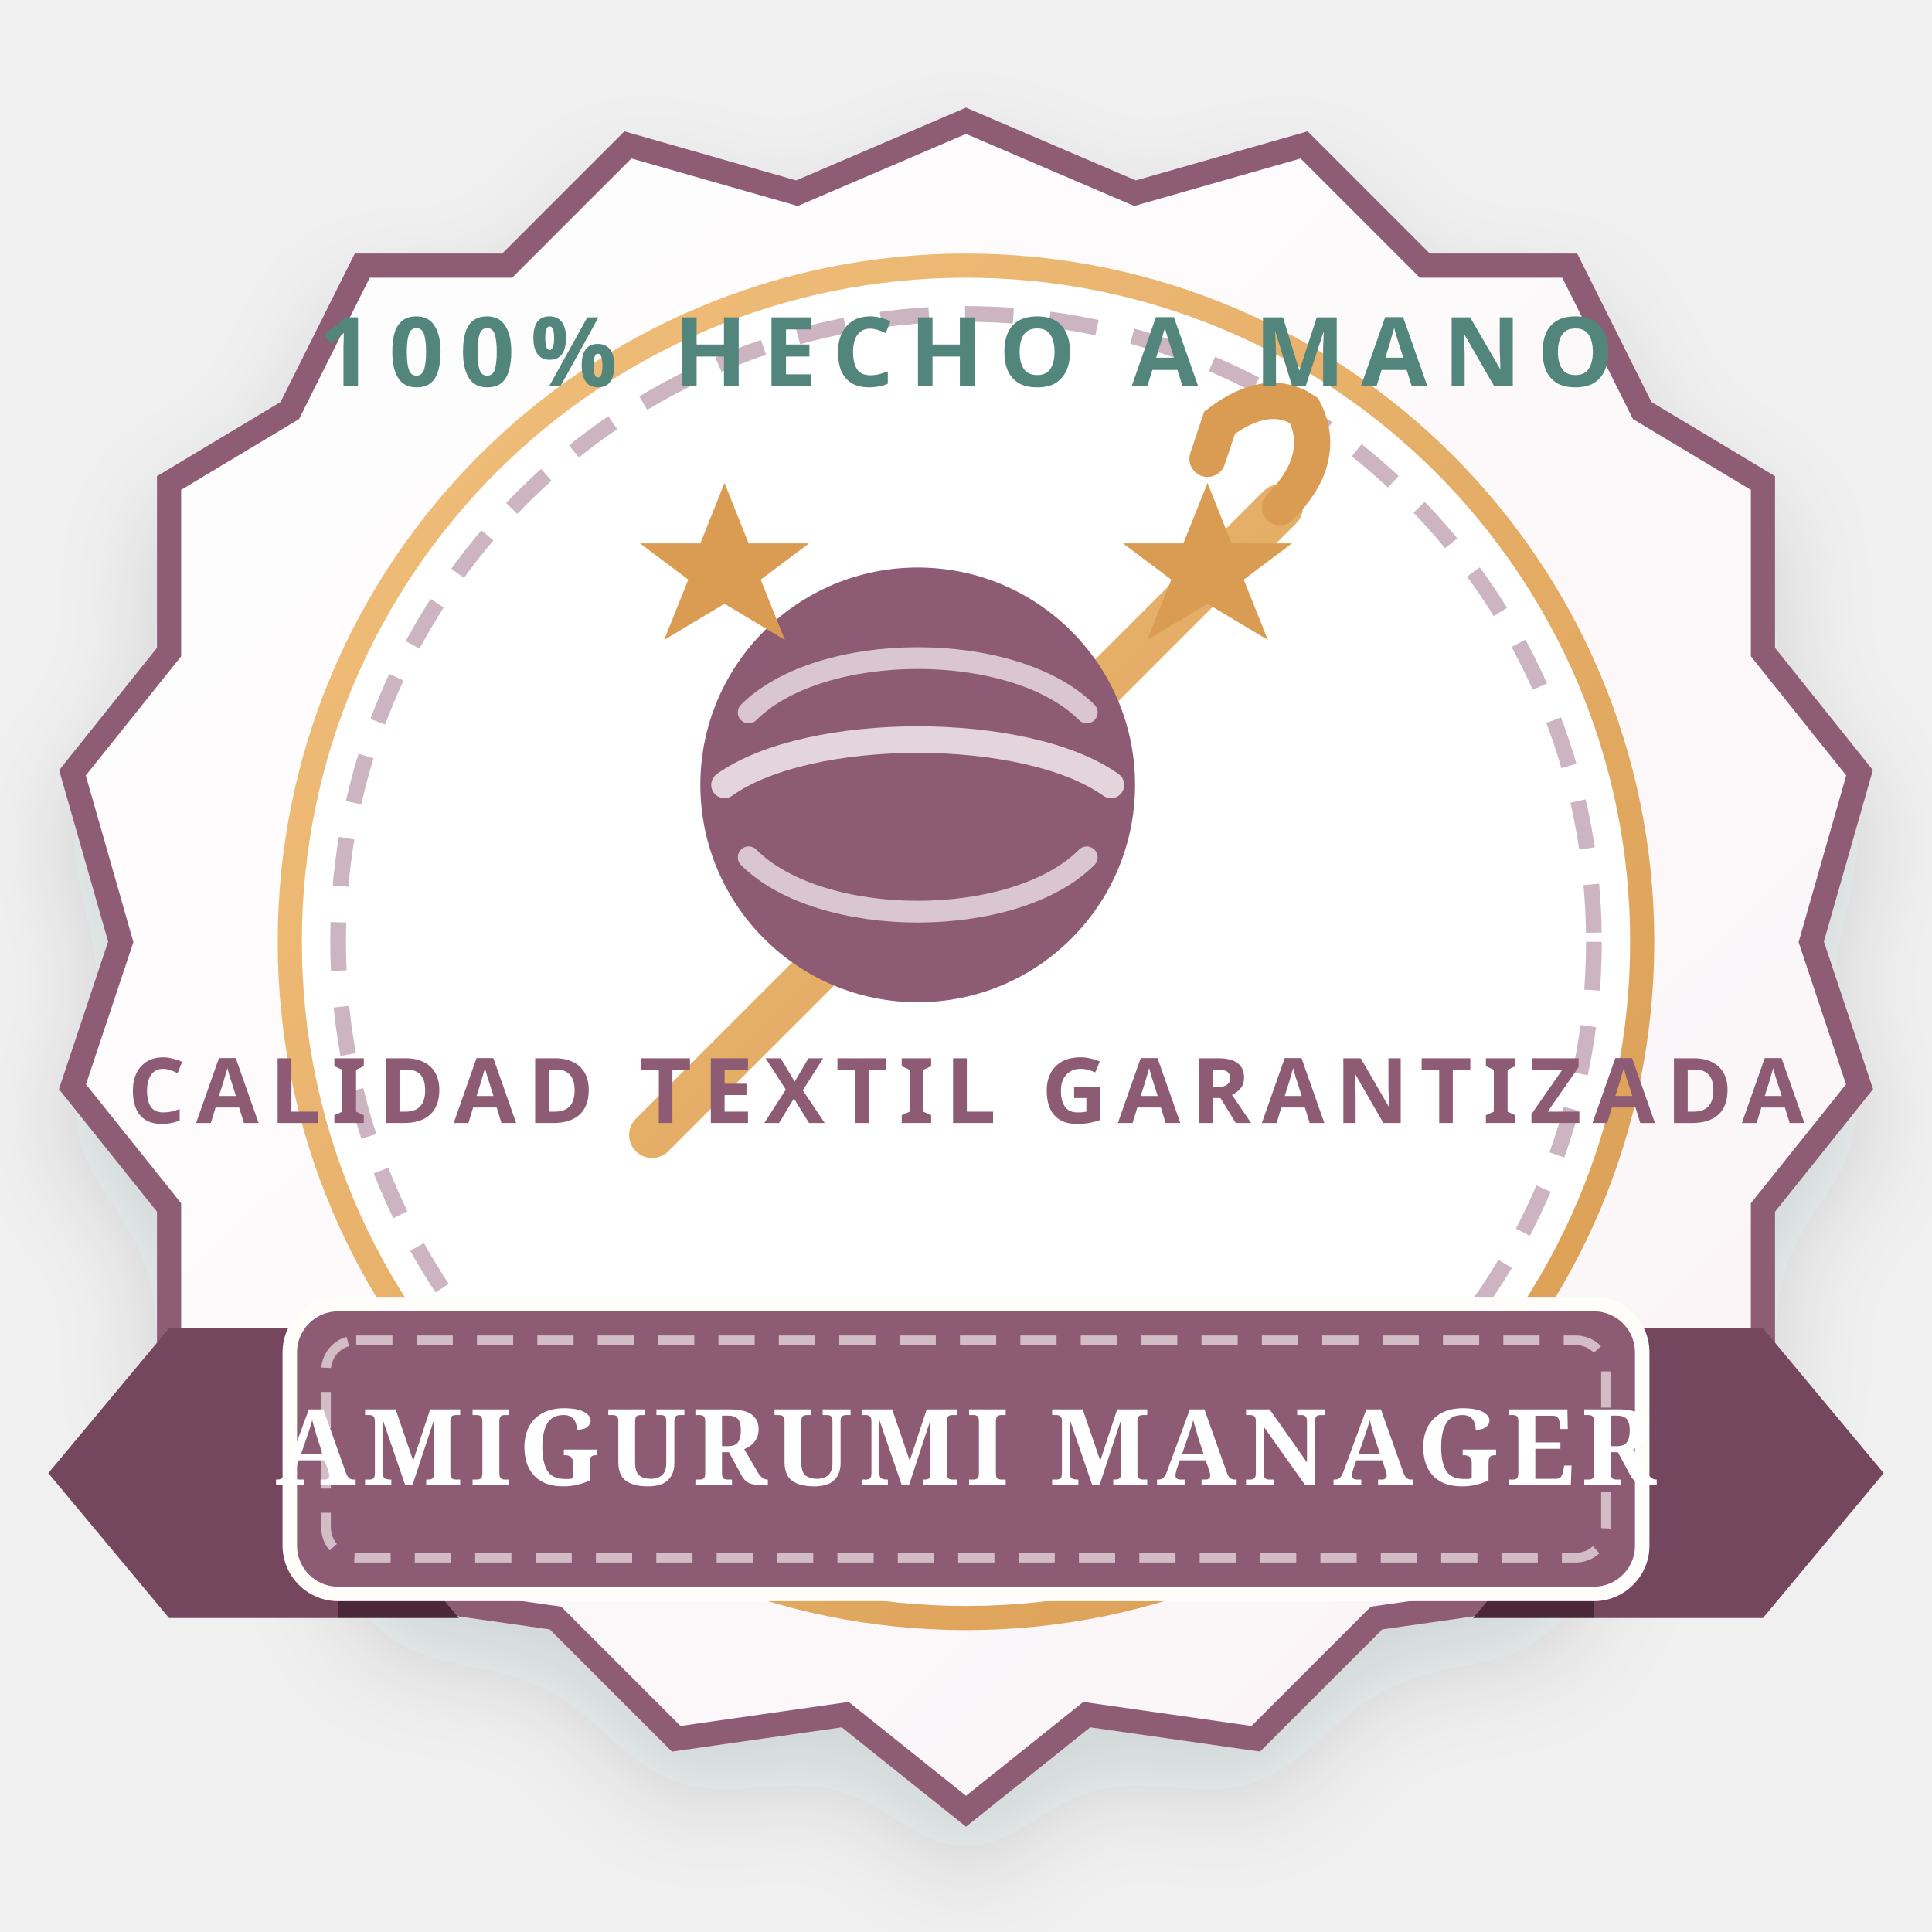
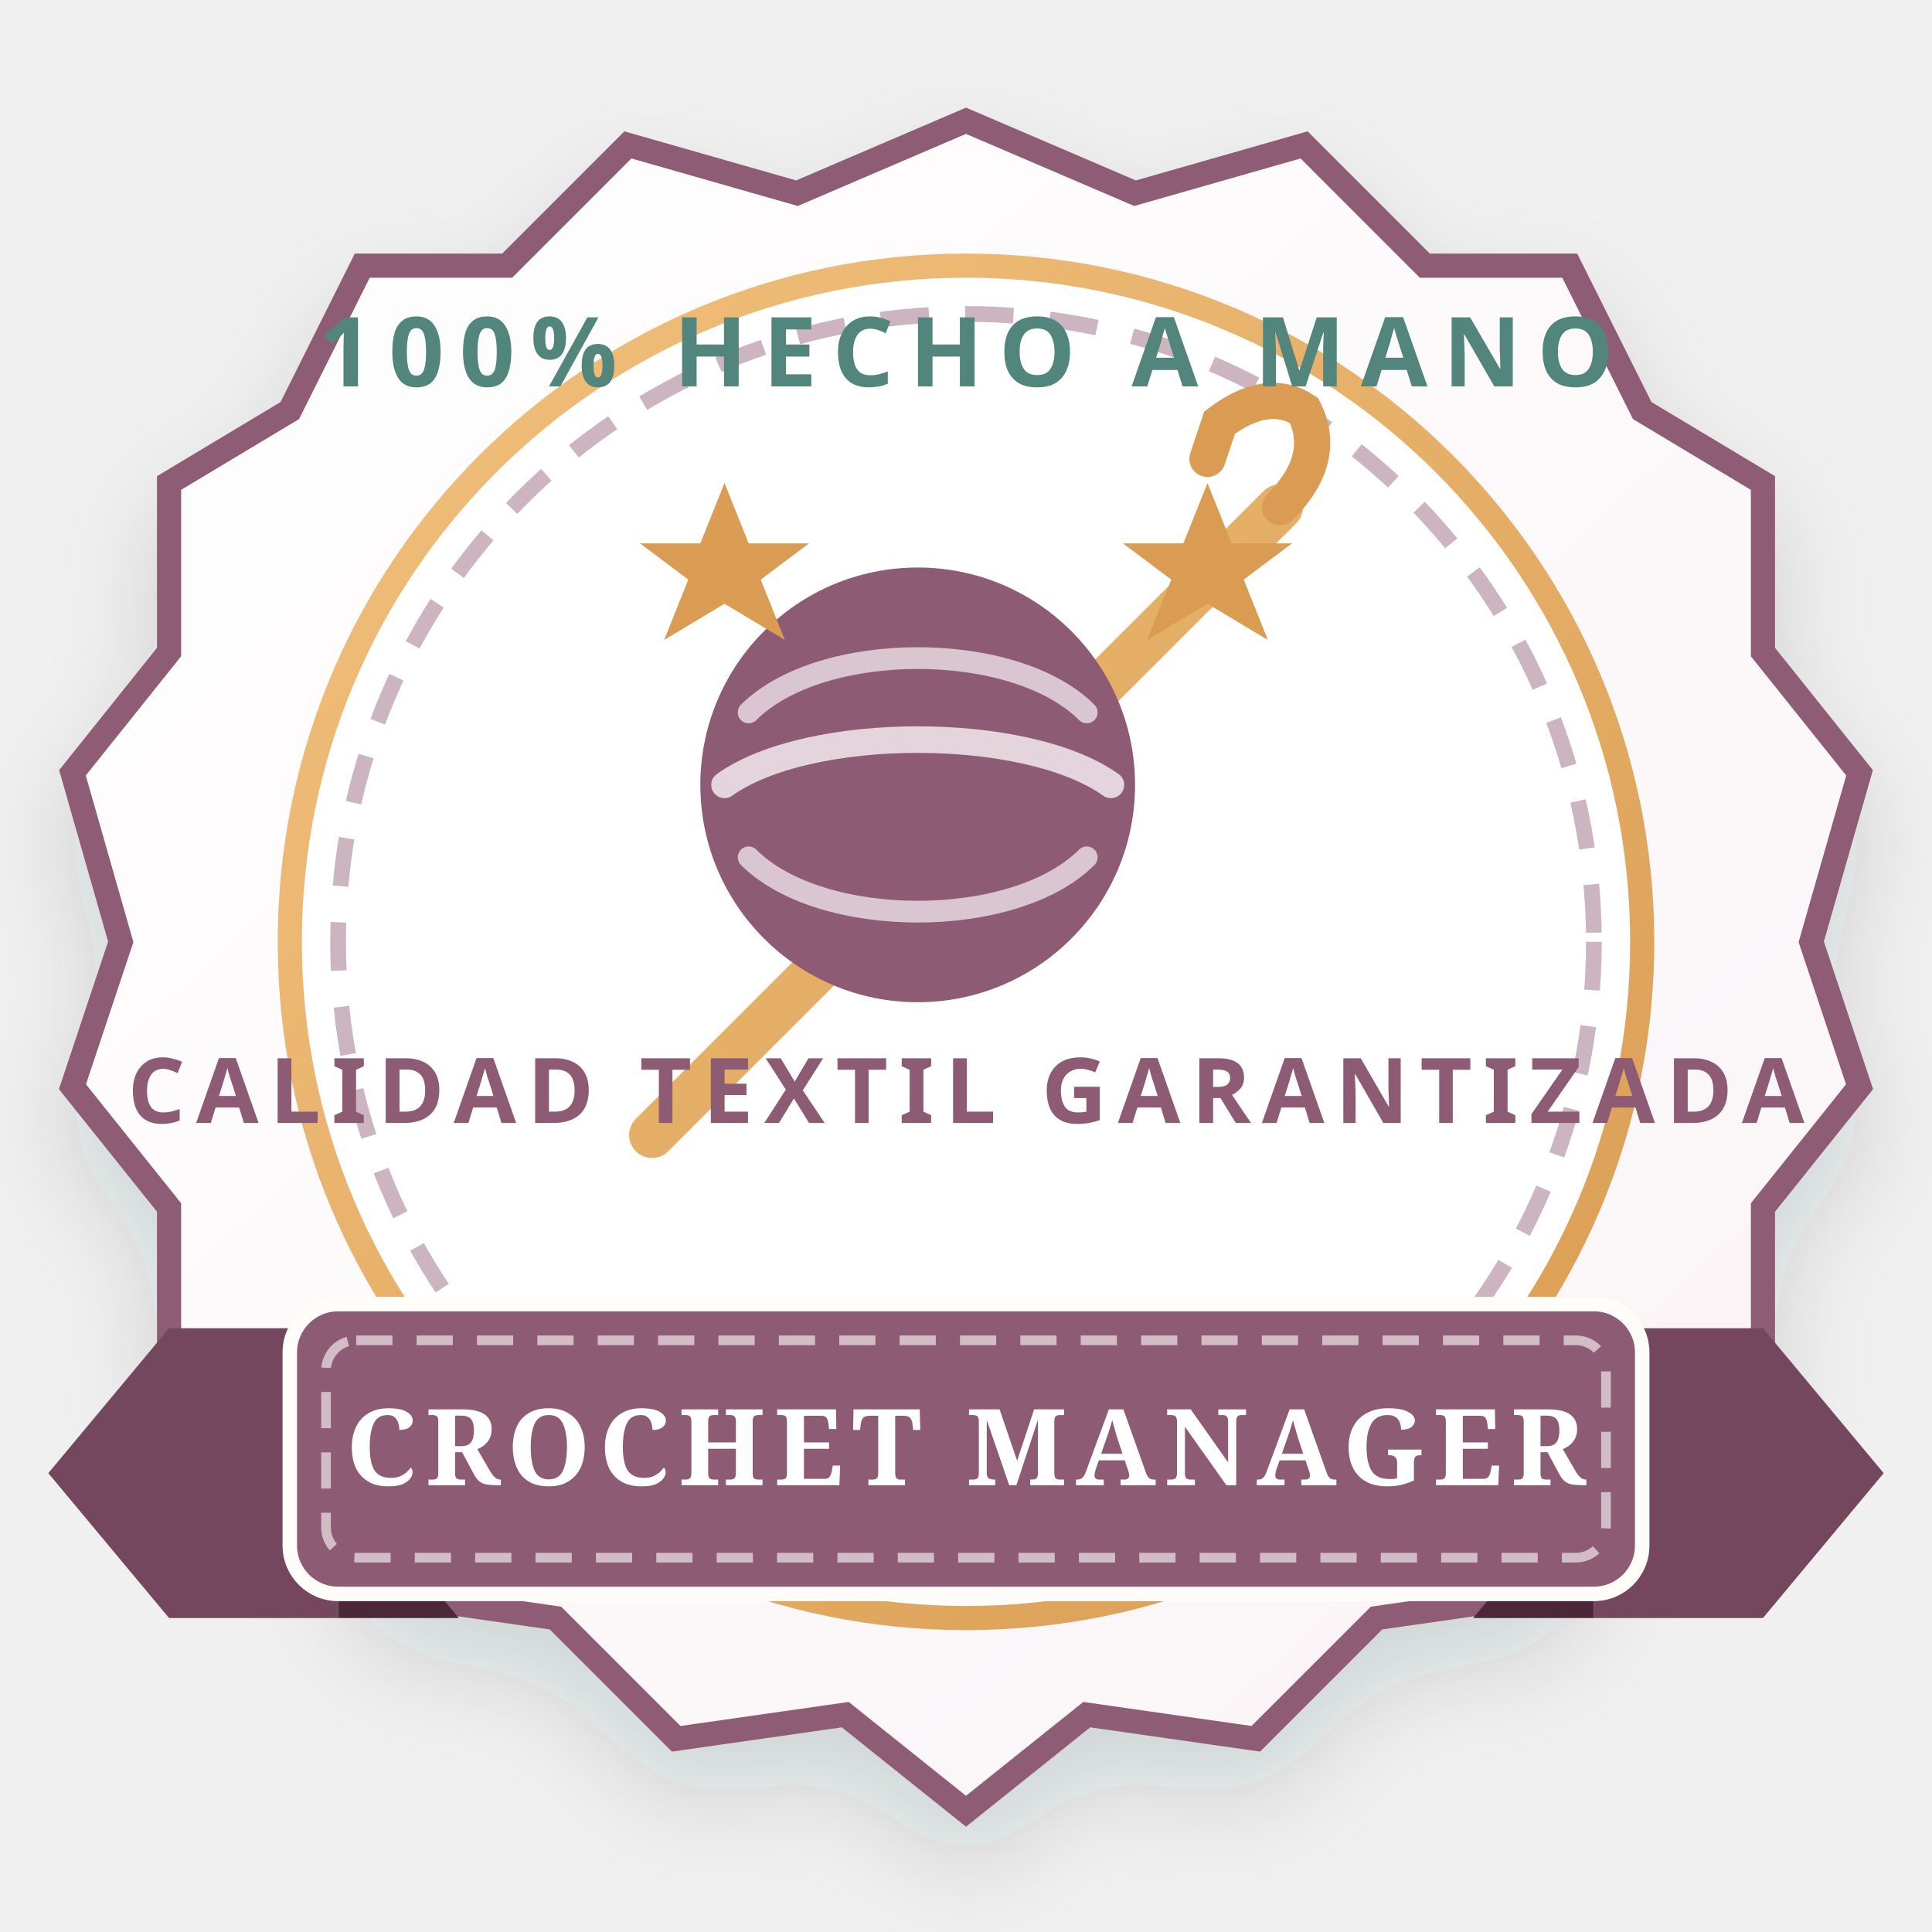
- <svg xmlns="http://www.w3.org/2000/svg" viewBox="0 0 160 160" width="100%" height="100%" role="img" aria-label="Isologo Medallón Garantía">
+ <svg xmlns="http://www.w3.org/2000/svg" viewBox="0 0 160 160" width="100%" height="100%" role="img" aria-label="Isologo Medallón Garantía Crochet Manager">
  <defs>
    <linearGradient id="medallonBg" x1="0%" y1="0%" x2="100%" y2="100%">
      <stop offset="0%" stop-color="#FFFFFF" />
      <stop offset="100%" stop-color="#FAF3F6" />
    </linearGradient>
    <linearGradient id="medallonGold" x1="0%" y1="0%" x2="100%" y2="100%">
      <stop offset="0%" stop-color="#F2C17D" />
      <stop offset="100%" stop-color="#D99C52" />
    </linearGradient>
    <filter id="medallonShadow" x="-10%" y="-10%" width="125%" height="125%">
      <feDropShadow dx="0" dy="4" stdDeviation="4" flood-color="#1E252D" flood-opacity="0.14" />
    </filter>
  </defs>
  <g filter="url(#medallonShadow)">
    <path d="M 80 10               L 94 16 L 108 12 L 118 22 L 130 22 L 136 34 L 146 40 L 146 54 L 154 64 L 150 78 L 154 90 L 146 100 L 146 114 L 134 120 L 128 132 L 114 134 L 104 144 L 90 142 L 80 150 L 70 142 L 56 144 L 46 134 L 32 132 L 26 120 L 14 114 L 14 100 L 6 90 L 10 78 L 6 64 L 14 54 L 14 40 L 24 34 L 30 22 L 42 22 L 52 12 L 66 16 Z" fill="url(#medallonBg)" stroke="#8E5B74" stroke-width="2" />
    <circle cx="80" cy="78" r="56" fill="#FFFFFF" stroke="url(#medallonGold)" stroke-width="2" />
    <circle cx="80" cy="78" r="52" fill="none" stroke="#8E5B74" stroke-width="1.3" stroke-dasharray="4,3" opacity="0.45" />
  </g>
  <path d="M54 94 L106 42" stroke="url(#medallonGold)" stroke-width="3.8" stroke-linecap="round" />
  <path d="M106 42 Q110 38 108 34 Q105 32 101 35 L100 38" fill="none" stroke="#D99C52" stroke-width="3" stroke-linecap="round" />
  <circle cx="76" cy="65" r="18" fill="#8E5B74" />
  <path d="M62 59 C68 53 84 53 90 59" fill="none" stroke="#FAF3F6" stroke-width="1.8" opacity="0.7" stroke-linecap="round" />
  <path d="M60 65 C67 60 85 60 92 65" fill="none" stroke="#FAF3F6" stroke-width="2.2" opacity="0.8" stroke-linecap="round" />
  <path d="M62 71 C68 77 84 77 90 71" fill="none" stroke="#FAF3F6" stroke-width="1.8" opacity="0.7" stroke-linecap="round" />
  <polygon points="60,40 62,45 67,45 63,48 65,53 60,50 55,53 57,48 53,45 58,45" fill="#D99C52" />
  <polygon points="100,40 102,45 107,45 103,48 105,53 100,50 95,53 97,48 93,45 98,45" fill="#D99C52" />
  <text x="80" y="32" font-family="'Outfit', sans-serif" font-weight="800" font-size="8" letter-spacing="0.16em" text-anchor="middle" fill="#52857C">
    100% HECHO A MANO
  </text>
  <text x="80" y="93" font-family="'Plus Jakarta Sans', sans-serif" font-weight="700" font-size="7.5" letter-spacing="0.12em" text-anchor="middle" fill="#8E5B74">
    CALIDAD TEXTIL GARANTIZADA
  </text>
  <g id="medallonRibbon" transform="translate(80, 122)">
    <path d="M-66 12 L-76 0 L-66 -12 L-52 -12 L-52 12 Z" fill="#75475E" />
    <path d="M66 12 L76 0 L66 -12 L52 -12 L52 12 Z" fill="#75475E" />
    <path d="M-52 12 L-52 0 L-42 12 Z" fill="#4B273A" />
    <path d="M52 12 L52 0 L42 12 Z" fill="#4B273A" />
    <rect x="-56" y="-14" width="112" height="24" rx="4" fill="#8E5B74" stroke="#FFFDF9" stroke-width="1.2" />
    <rect x="-53" y="-11" width="106" height="18" rx="2.5" fill="none" stroke="#FFFFFF" stroke-width="0.8" stroke-dasharray="3,2" opacity="0.6" />
-     <text x="0" y="1" font-family="'Fraunces', serif" font-weight="700" font-size="8.8" letter-spacing="0.06em" text-anchor="middle" fill="#FFFFFF">
-       AMIGURUMI MANAGER
+     <text x="0" y="1" font-family="'Fraunces', serif" font-weight="700" font-size="8.8" letter-spacing="0.08em" text-anchor="middle" fill="#FFFFFF">
+       CROCHET MANAGER
    </text>
  </g>
</svg>
